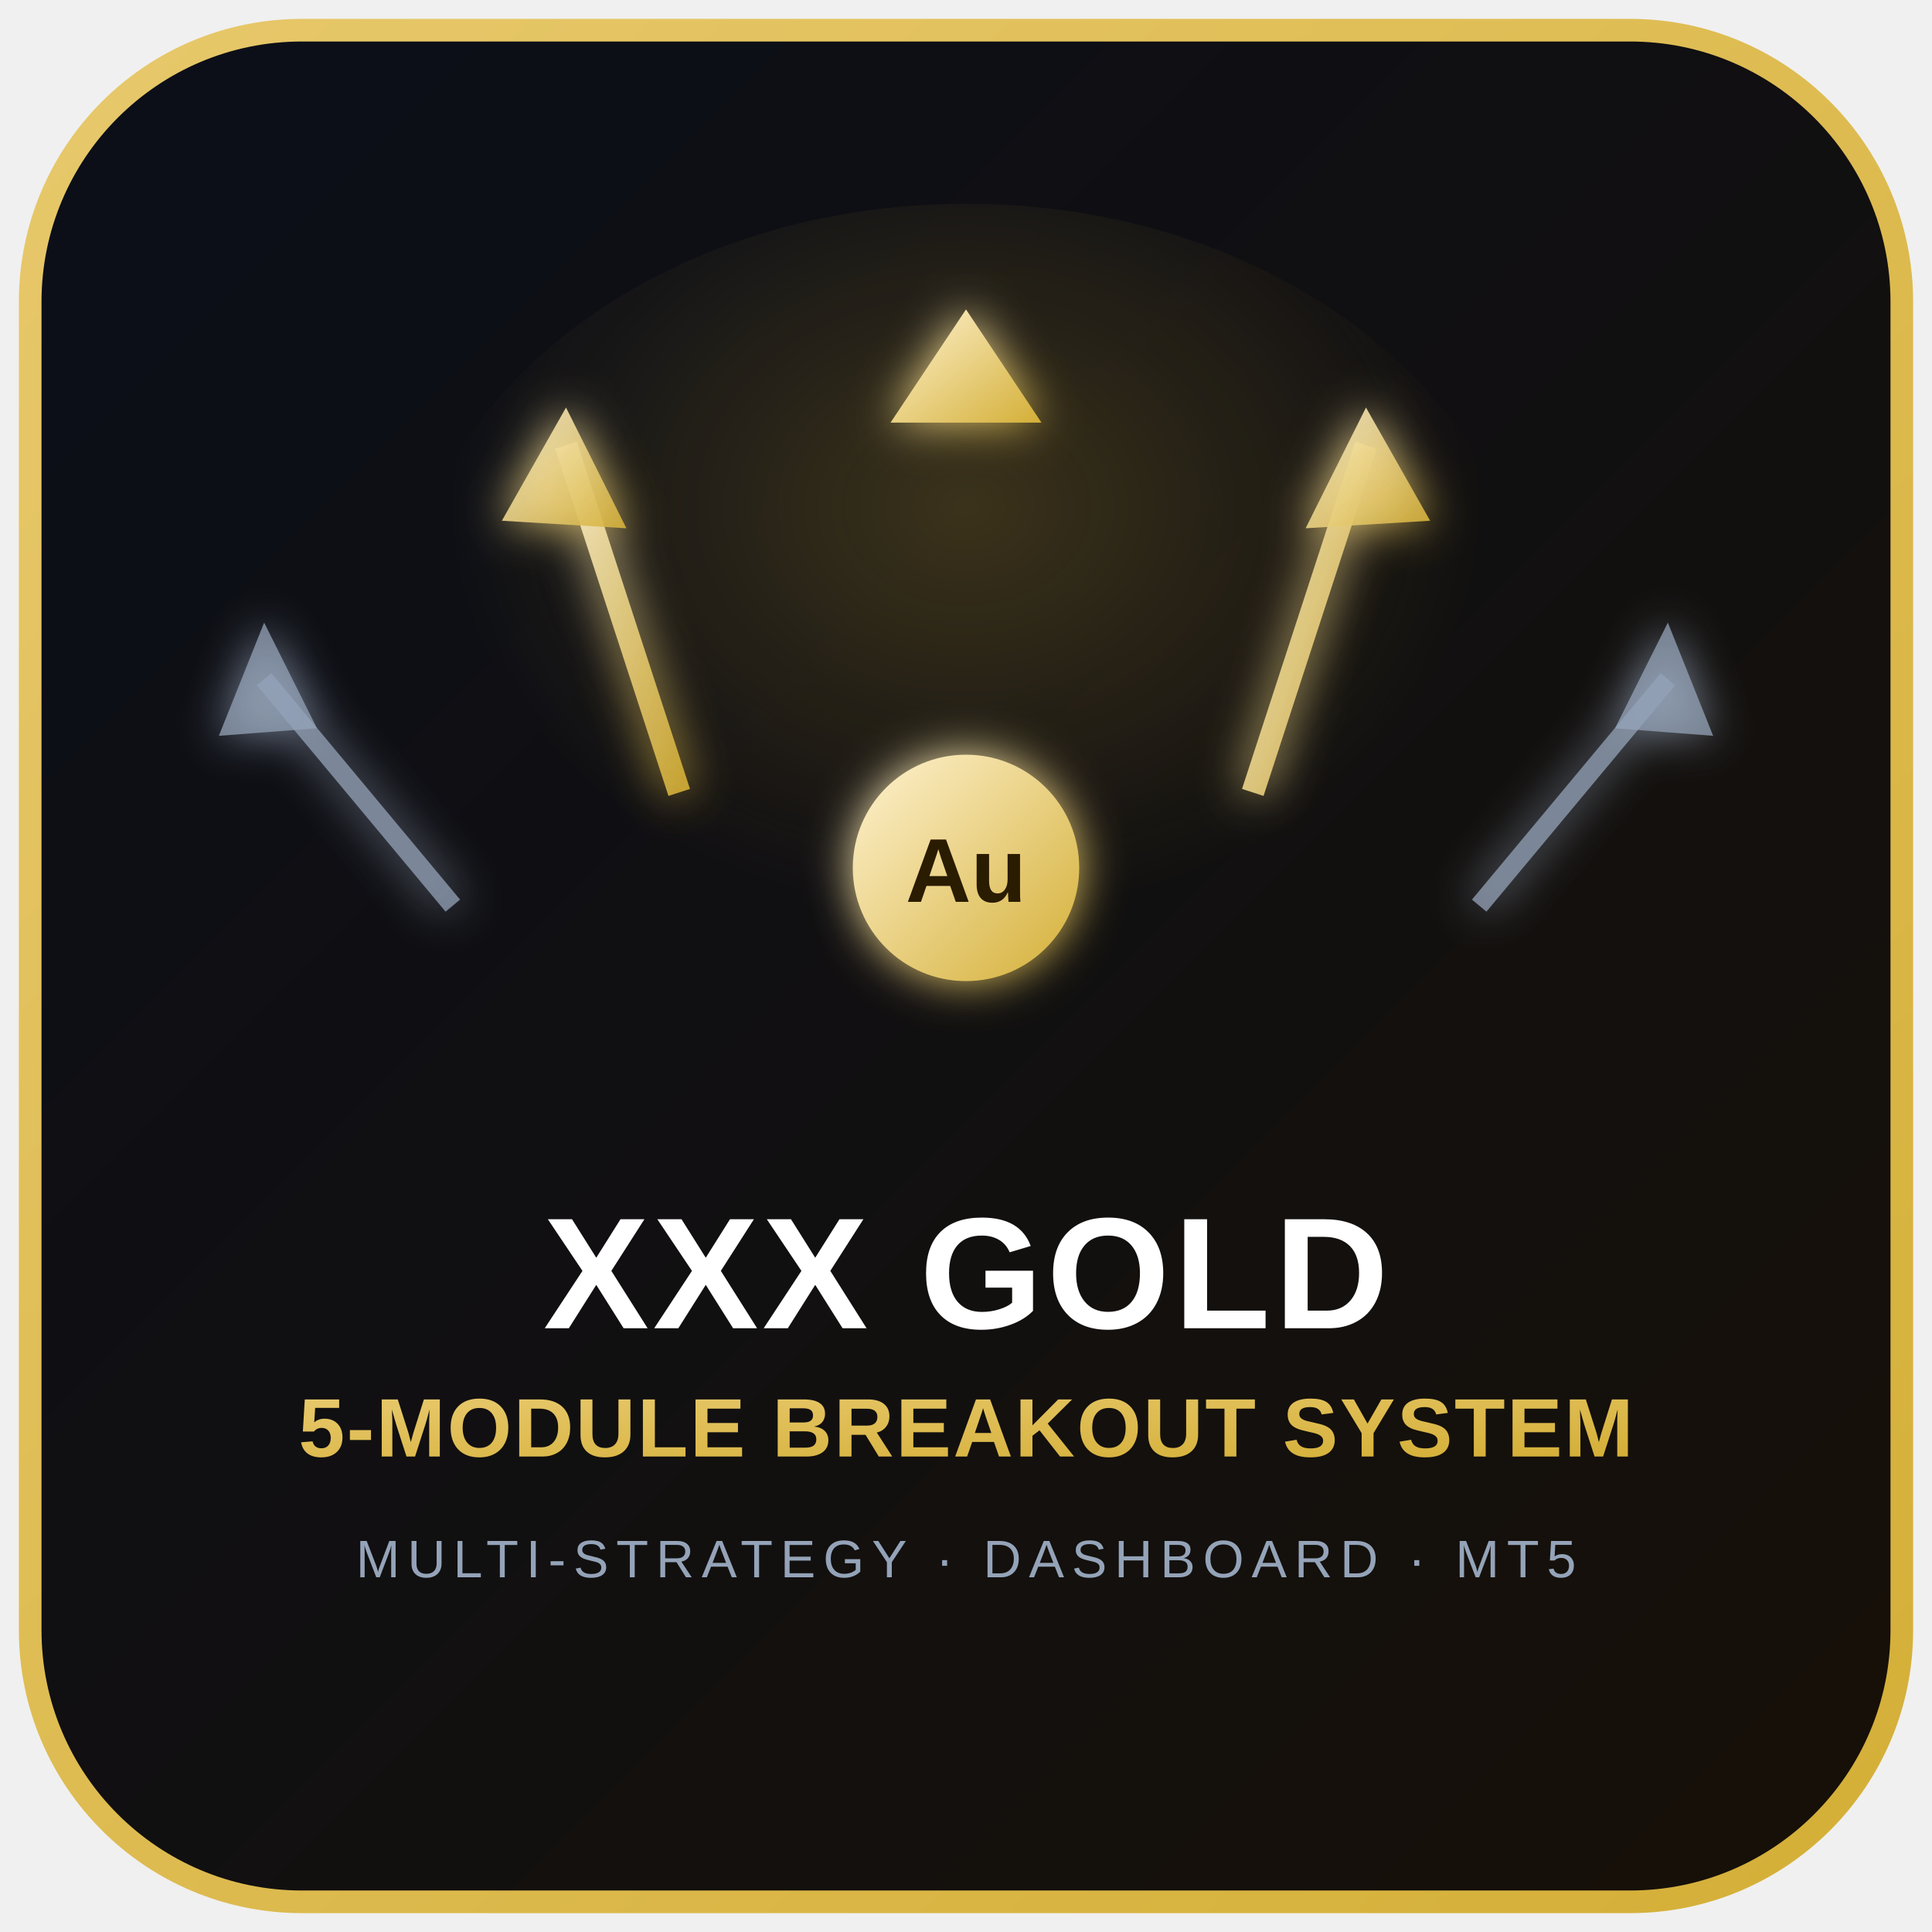
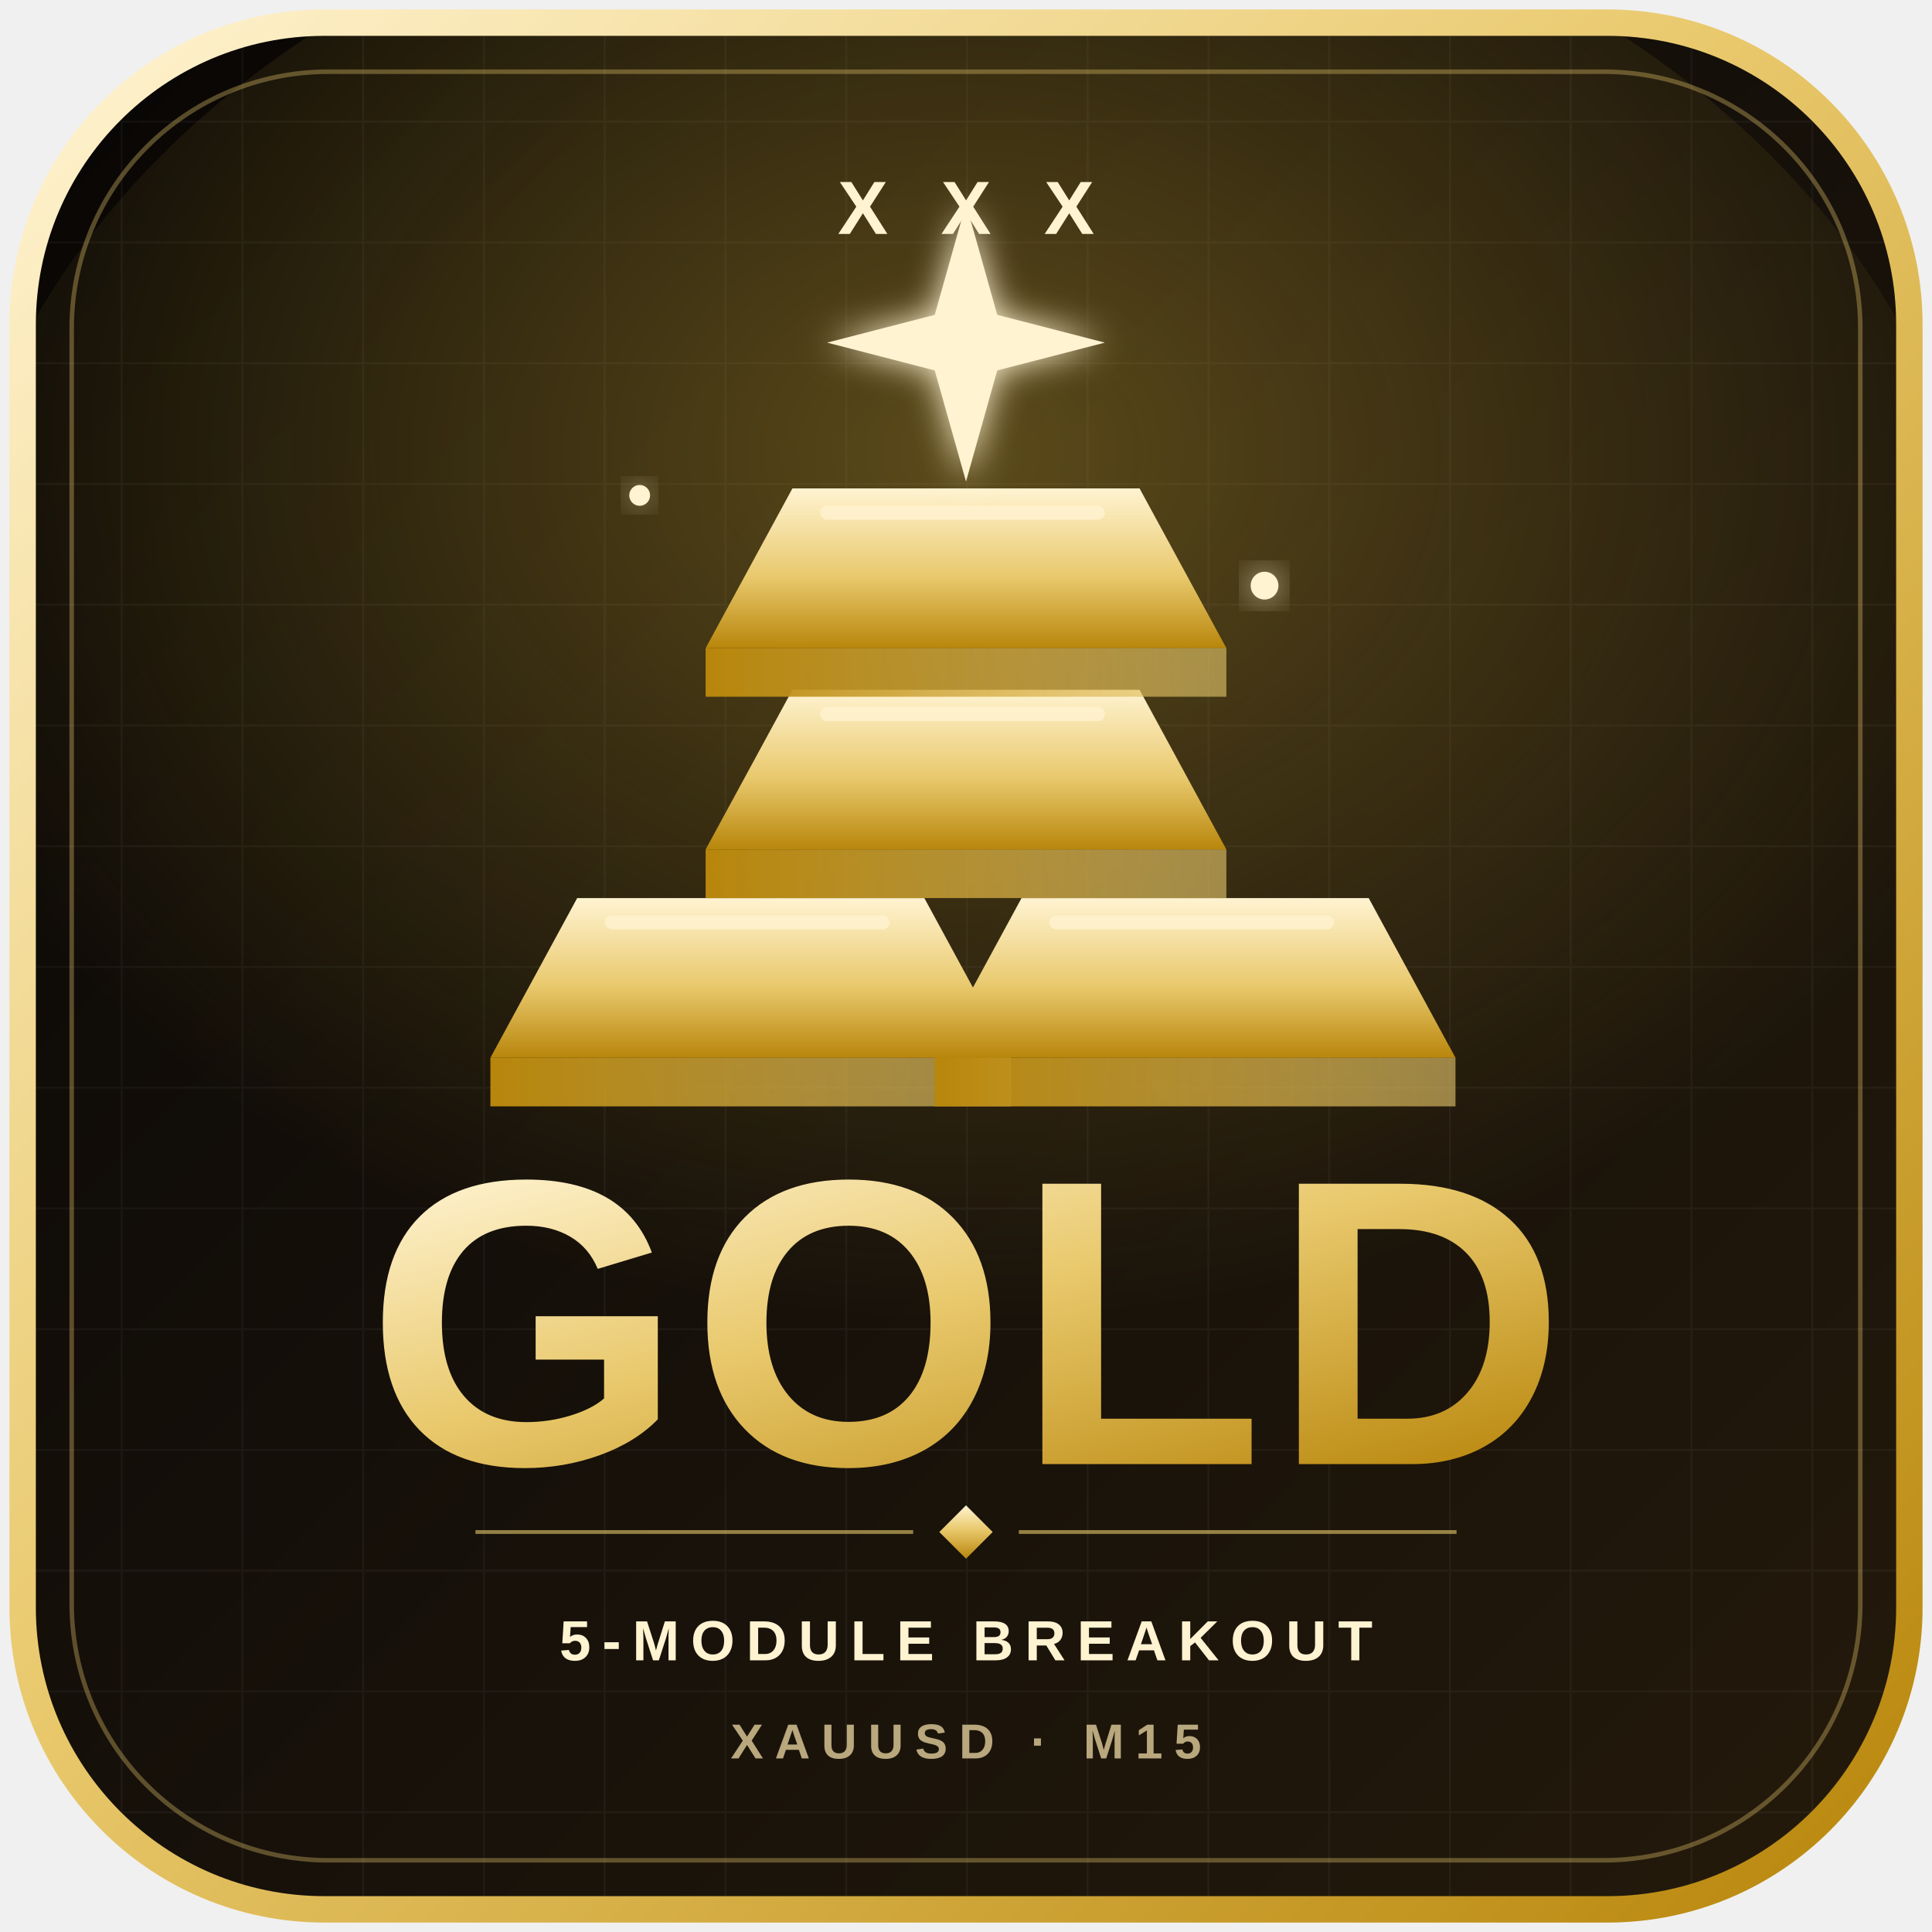
<svg xmlns="http://www.w3.org/2000/svg" viewBox="0 0 512 512">
  <defs>
    <linearGradient id="bg" x1="0%" y1="0%" x2="100%" y2="100%">
-       <stop offset="0%" stop-color="#0b0f19" />
-       <stop offset="100%" stop-color="#171008" />
+       <stop offset="0%" stop-color="#080604" />
+       <stop offset="55%" stop-color="#17110a" />
+       <stop offset="100%" stop-color="#241a0b" />
    </linearGradient>
-     <linearGradient id="borderGrad" x1="0%" y1="0%" x2="100%" y2="100%">
-       <stop offset="0%" stop-color="#e7c86b" />
-       <stop offset="100%" stop-color="#d4af37" />
+     <linearGradient id="brand" x1="0%" y1="0%" x2="100%" y2="100%">
+       <stop offset="0%" stop-color="#fff3d1" />
+       <stop offset="45%" stop-color="#e9c96d" />
+       <stop offset="100%" stop-color="#b8860b" />
    </linearGradient>
-     <radialGradient id="glow" cx="50%" cy="34%" r="46%">
-       <stop offset="0%" stop-color="#d4af37" stop-opacity="0.22" />
+     <linearGradient id="face" x1="0%" y1="0%" x2="0%" y2="100%">
+       <stop offset="0%" stop-color="#fff3d1" />
+       <stop offset="55%" stop-color="#e9c96d" />
+       <stop offset="100%" stop-color="#b8860b" />
+     </linearGradient>
+     <linearGradient id="side" x1="0%" y1="0%" x2="100%" y2="0%">
+       <stop offset="0%" stop-color="#b8860b" />
+       <stop offset="100%" stop-color="#e9c96d" stop-opacity="0.6" />
+     </linearGradient>
+     <radialGradient id="halo" cx="50%" cy="38%" r="55%">
+       <stop offset="0%" stop-color="#d4af37" stop-opacity="0.38" />
      <stop offset="100%" stop-color="#d4af37" stop-opacity="0" />
    </radialGradient>
-     <linearGradient id="goldGrad" x1="0%" y1="0%" x2="100%" y2="100%">
-       <stop offset="0%" stop-color="#fff3d1" />
-       <stop offset="100%" stop-color="#d4af37" />
-     </linearGradient>
-     <filter id="softGlow" x="-60%" y="-60%" width="220%" height="220%">
-       <feGaussianBlur stdDeviation="6" result="blur" />
+     <pattern id="grid" width="32" height="32" patternUnits="userSpaceOnUse">
+       <path d="M32 0H0V32" fill="none" stroke="#ffffff" stroke-opacity="0.04" stroke-width="1" />
+     </pattern>
+     <filter id="glow" x="-40%" y="-40%" width="180%" height="180%">
+       <feGaussianBlur stdDeviation="5" result="b" />
      <feMerge>
-         <feMergeNode in="blur" />
+         <feMergeNode in="b" />
        <feMergeNode in="SourceGraphic" />
      </feMerge>
    </filter>
  </defs>
-   <rect x="8" y="8" width="496" height="496" rx="72" fill="url(#bg)" />
-   <rect x="8" y="8" width="496" height="496" rx="72" fill="none" stroke="url(#borderGrad)" stroke-width="6" />
-   <ellipse cx="256" cy="172" rx="150" ry="118" fill="url(#glow)" />
-   <g filter="url(#softGlow)">
-     <line x1="256" y1="200" x2="256" y2="90" stroke="url(#goldGrad)" stroke-width="7" />
-     <path d="M 236 112 L 256 82 L 276 112 Z" fill="url(#goldGrad)" />
-     <line x1="180" y1="210" x2="150" y2="118" stroke="url(#goldGrad)" stroke-width="6" opacity="0.9" />
-     <path d="M 133 138 L 150 108 L 166 140 Z" fill="url(#goldGrad)" opacity="0.9" />
-     <line x1="332" y1="210" x2="362" y2="118" stroke="url(#goldGrad)" stroke-width="6" opacity="0.9" />
-     <path d="M 346 140 L 362 108 L 379 138 Z" fill="url(#goldGrad)" opacity="0.9" />
-     <line x1="120" y1="240" x2="70" y2="180" stroke="#94a3b8" stroke-width="5" opacity="0.75" />
-     <path d="M 58 195 L 70 165 L 84 193 Z" fill="#94a3b8" opacity="0.75" />
-     <line x1="392" y1="240" x2="442" y2="180" stroke="#94a3b8" stroke-width="5" opacity="0.75" />
-     <path d="M 428 193 L 442 165 L 454 195 Z" fill="#94a3b8" opacity="0.75" />
-     <circle cx="256" cy="230" r="30" fill="url(#goldGrad)" />
-     <text x="256" y="239" text-anchor="middle" font-family="Arial, Helvetica, sans-serif" font-size="24" font-weight="800" fill="#2c1a02">Au</text>
+   <clipPath id="clip">
+     <rect x="6" y="6" width="500" height="500" rx="80" />
+   </clipPath>
+   <rect x="6" y="6" width="500" height="500" rx="80" fill="url(#bg)" />
+   <g clip-path="url(#clip)">
+     <rect width="512" height="512" fill="url(#grid)" />
+     <ellipse cx="256" cy="170" rx="270" ry="210" fill="url(#halo)" />
  </g>
-   <text x="256" y="352" text-anchor="middle" font-family="Arial, Helvetica, sans-serif" font-size="42" font-weight="800" letter-spacing="1" fill="#ffffff">XXX GOLD</text>
-   <text x="256" y="386" text-anchor="middle" font-family="Arial, Helvetica, sans-serif" font-size="22" font-weight="800" letter-spacing="0.5" fill="url(#borderGrad)">5-MODULE BREAKOUT SYSTEM</text>
-   <text x="256" y="418" text-anchor="middle" font-family="Arial, Helvetica, sans-serif" font-size="14" letter-spacing="2" fill="#94a3b8">MULTI-STRATEGY · DASHBOARD · MT5</text>
+   <rect x="6" y="6" width="500" height="500" rx="80" fill="none" stroke="url(#brand)" stroke-width="7" />
+   <rect x="19" y="19" width="474" height="474" rx="68" fill="none" stroke="#e9c96d" stroke-opacity="0.35" stroke-width="1.2" />
+   <text x="256" y="62" text-anchor="middle" font-family="Arial, Helvetica, sans-serif" font-size="20" font-weight="800" letter-spacing="14" fill="#fff3d1">XXX</text>
+   <g transform="translate(256 192) scale(0.92)">
+     <path d="M-112 50 L-12 50 L13 96 L-137 96 Z" fill="url(#face)" />
+     <path d="M-137 96 L13 96 L13 110 L-137 110 Z" fill="url(#side)" />
+     <path d="M-102 57 L-24 57" stroke="#fff3d1" stroke-width="4" stroke-linecap="round" opacity="0.8" />
+     <path d="M16 50 L116 50 L141 96 L-9 96 Z" fill="url(#face)" />
+     <path d="M-9 96 L141 96 L141 110 L-9 110 Z" fill="url(#side)" />
+     <path d="M26 57 L104 57" stroke="#fff3d1" stroke-width="4" stroke-linecap="round" opacity="0.8" />
+     <path d="M-50 -10 L50 -10 L75 36 L-75 36 Z" fill="url(#face)" />
+     <path d="M-75 36 L75 36 L75 50 L-75 50 Z" fill="url(#side)" />
+     <path d="M-40 -3 L38 -3" stroke="#fff3d1" stroke-width="4" stroke-linecap="round" opacity="0.8" />
+     <path d="M-50 -68 L50 -68 L75 -22 L-75 -22 Z" fill="url(#face)" />
+     <path d="M-75 -22 L75 -22 L75 -8 L-75 -8 Z" fill="url(#side)" />
+     <path d="M-40 -61 L38 -61" stroke="#fff3d1" stroke-width="4" stroke-linecap="round" opacity="0.8" />
+     <path d="M0 -150 L9 -118 L40 -110 L9 -102 L0 -70 L-9 -102 L-40 -110 L-9 -118 Z" fill="#fff3d1" filter="url(#glow)" />
+     <circle cx="86" cy="-40" r="4" fill="#fff3d1" filter="url(#glow)" />
+     <circle cx="-94" cy="-66" r="3" fill="#fff3d1" filter="url(#glow)" />
+   </g>
+   <text x="256" y="388" text-anchor="middle" font-family="Arial, Helvetica, sans-serif" font-size="108" font-weight="900" fill="url(#brand)" letter-spacing="2">GOLD</text>
+   <g transform="translate(256 406)">
+     <line x1="-130" y1="0" x2="-14" y2="0" stroke="#e9c96d" stroke-opacity="0.6" />
+     <line x1="14" y1="0" x2="130" y2="0" stroke="#e9c96d" stroke-opacity="0.6" />
+     <rect x="-5" y="-5" width="10" height="10" transform="rotate(45)" fill="url(#brand)" />
+   </g>
+   <text x="256" y="440" text-anchor="middle" font-family="Arial, Helvetica, sans-serif" font-size="15" font-weight="700" letter-spacing="3" fill="#fff3d1">5-MODULE BREAKOUT</text>
+   <text x="256" y="466" text-anchor="middle" font-family="Arial, Helvetica, sans-serif" font-size="13" font-weight="700" letter-spacing="3" fill="#b9a77d">XAUUSD  ·  M15</text>
</svg>
